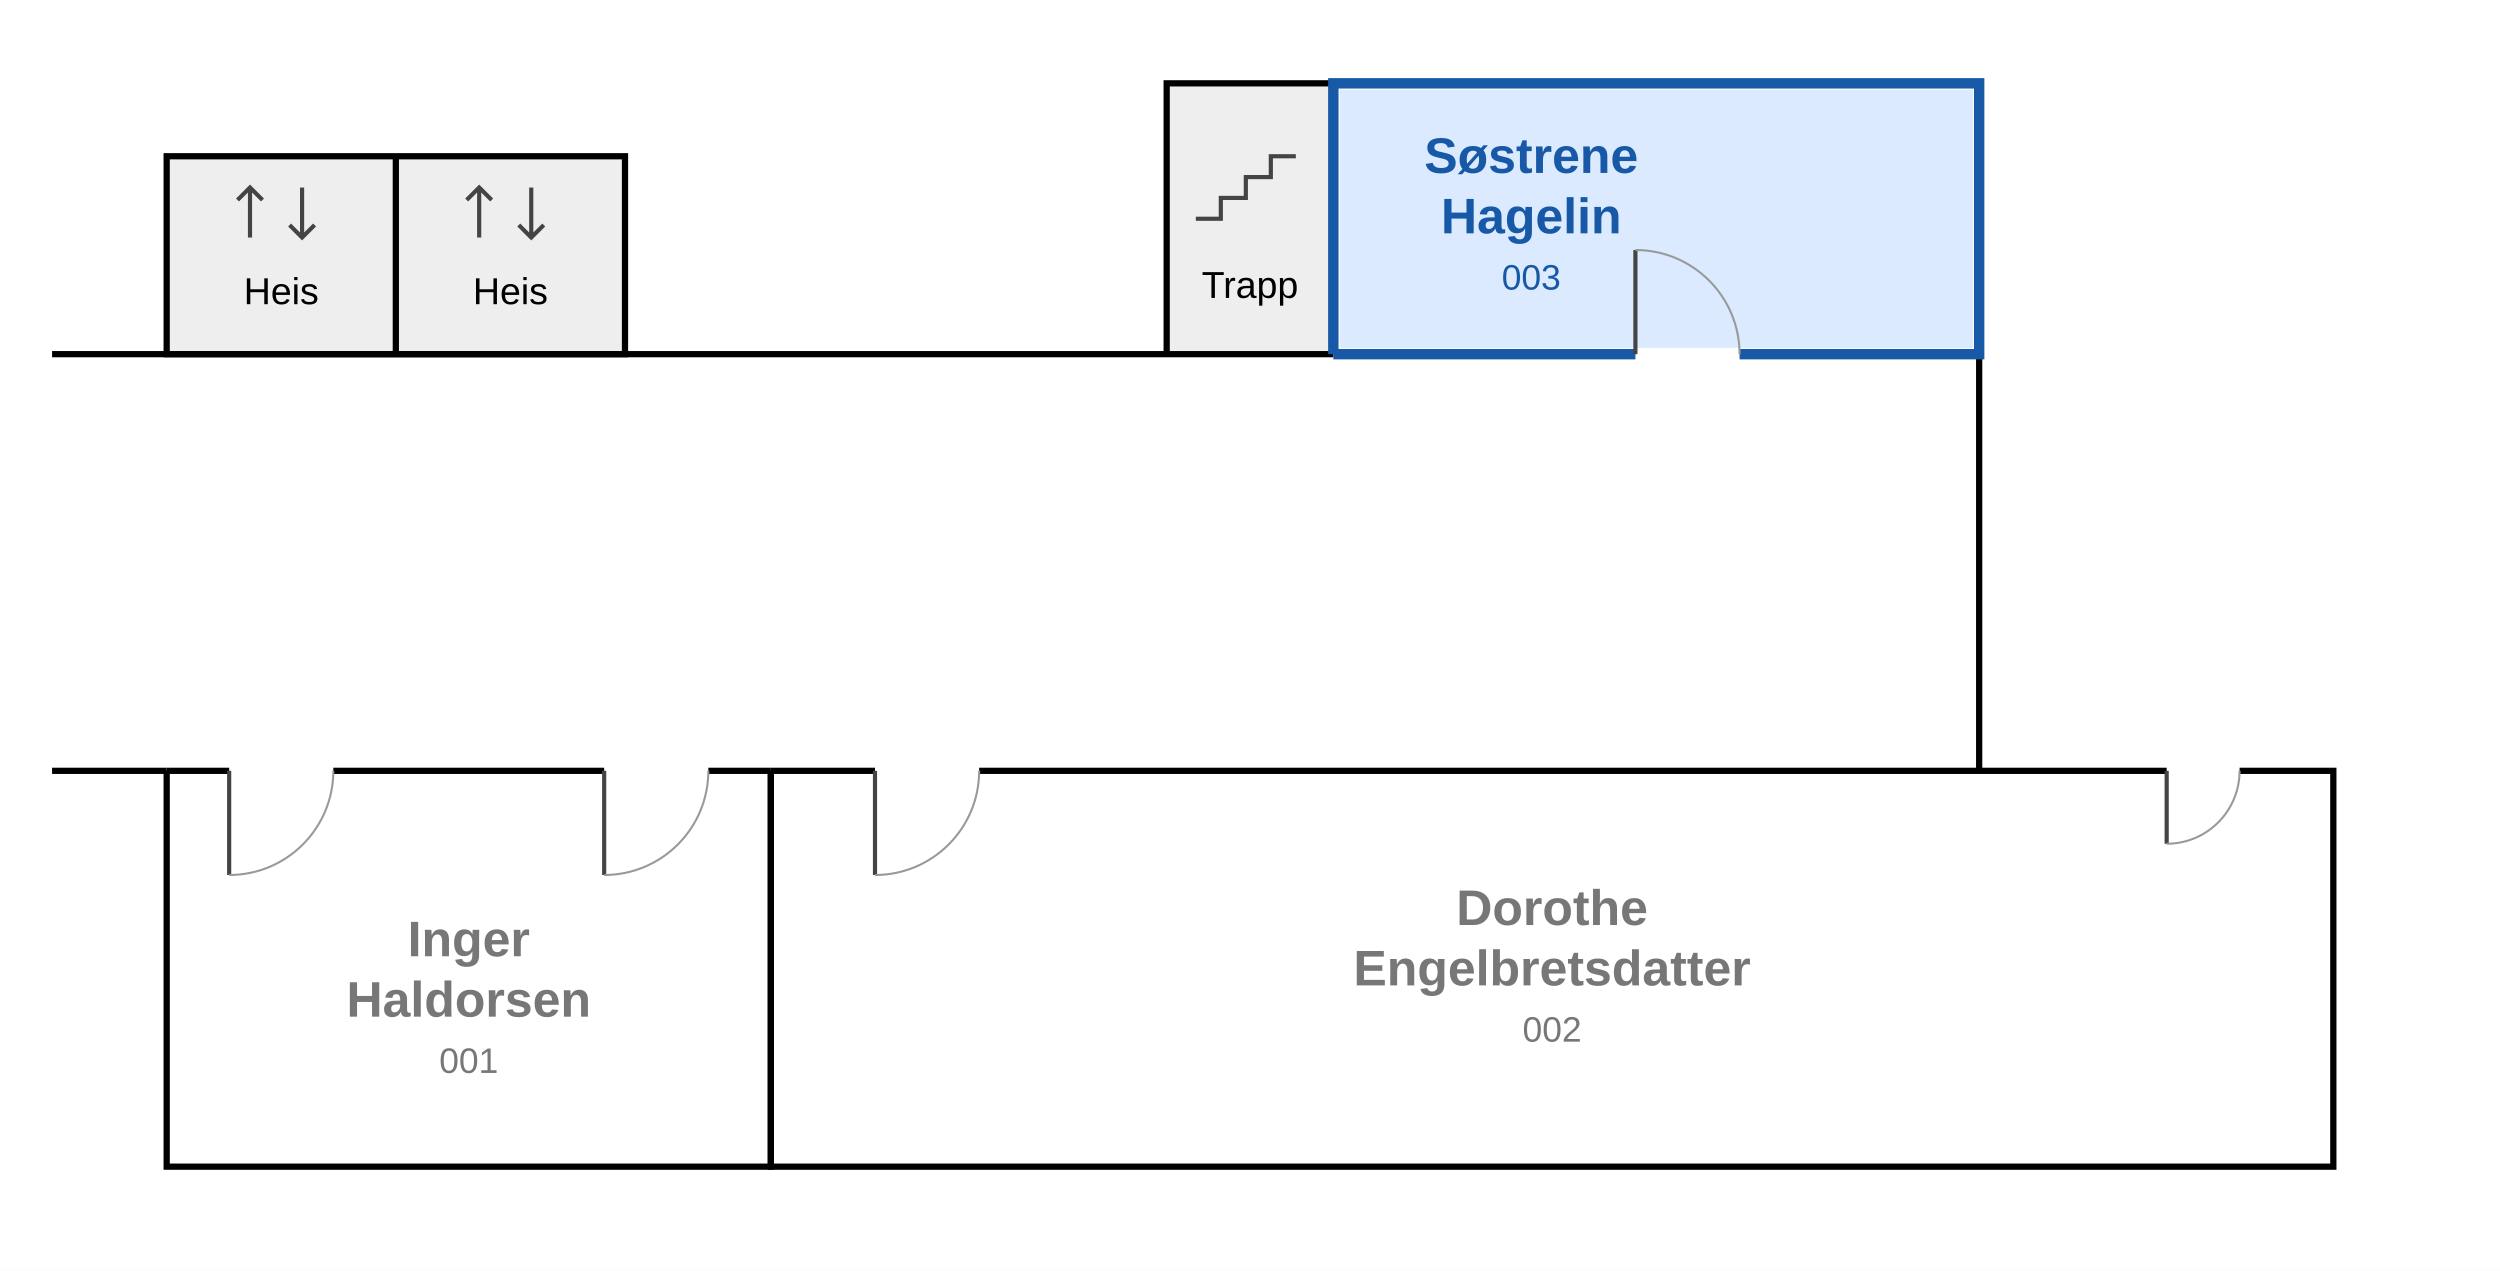
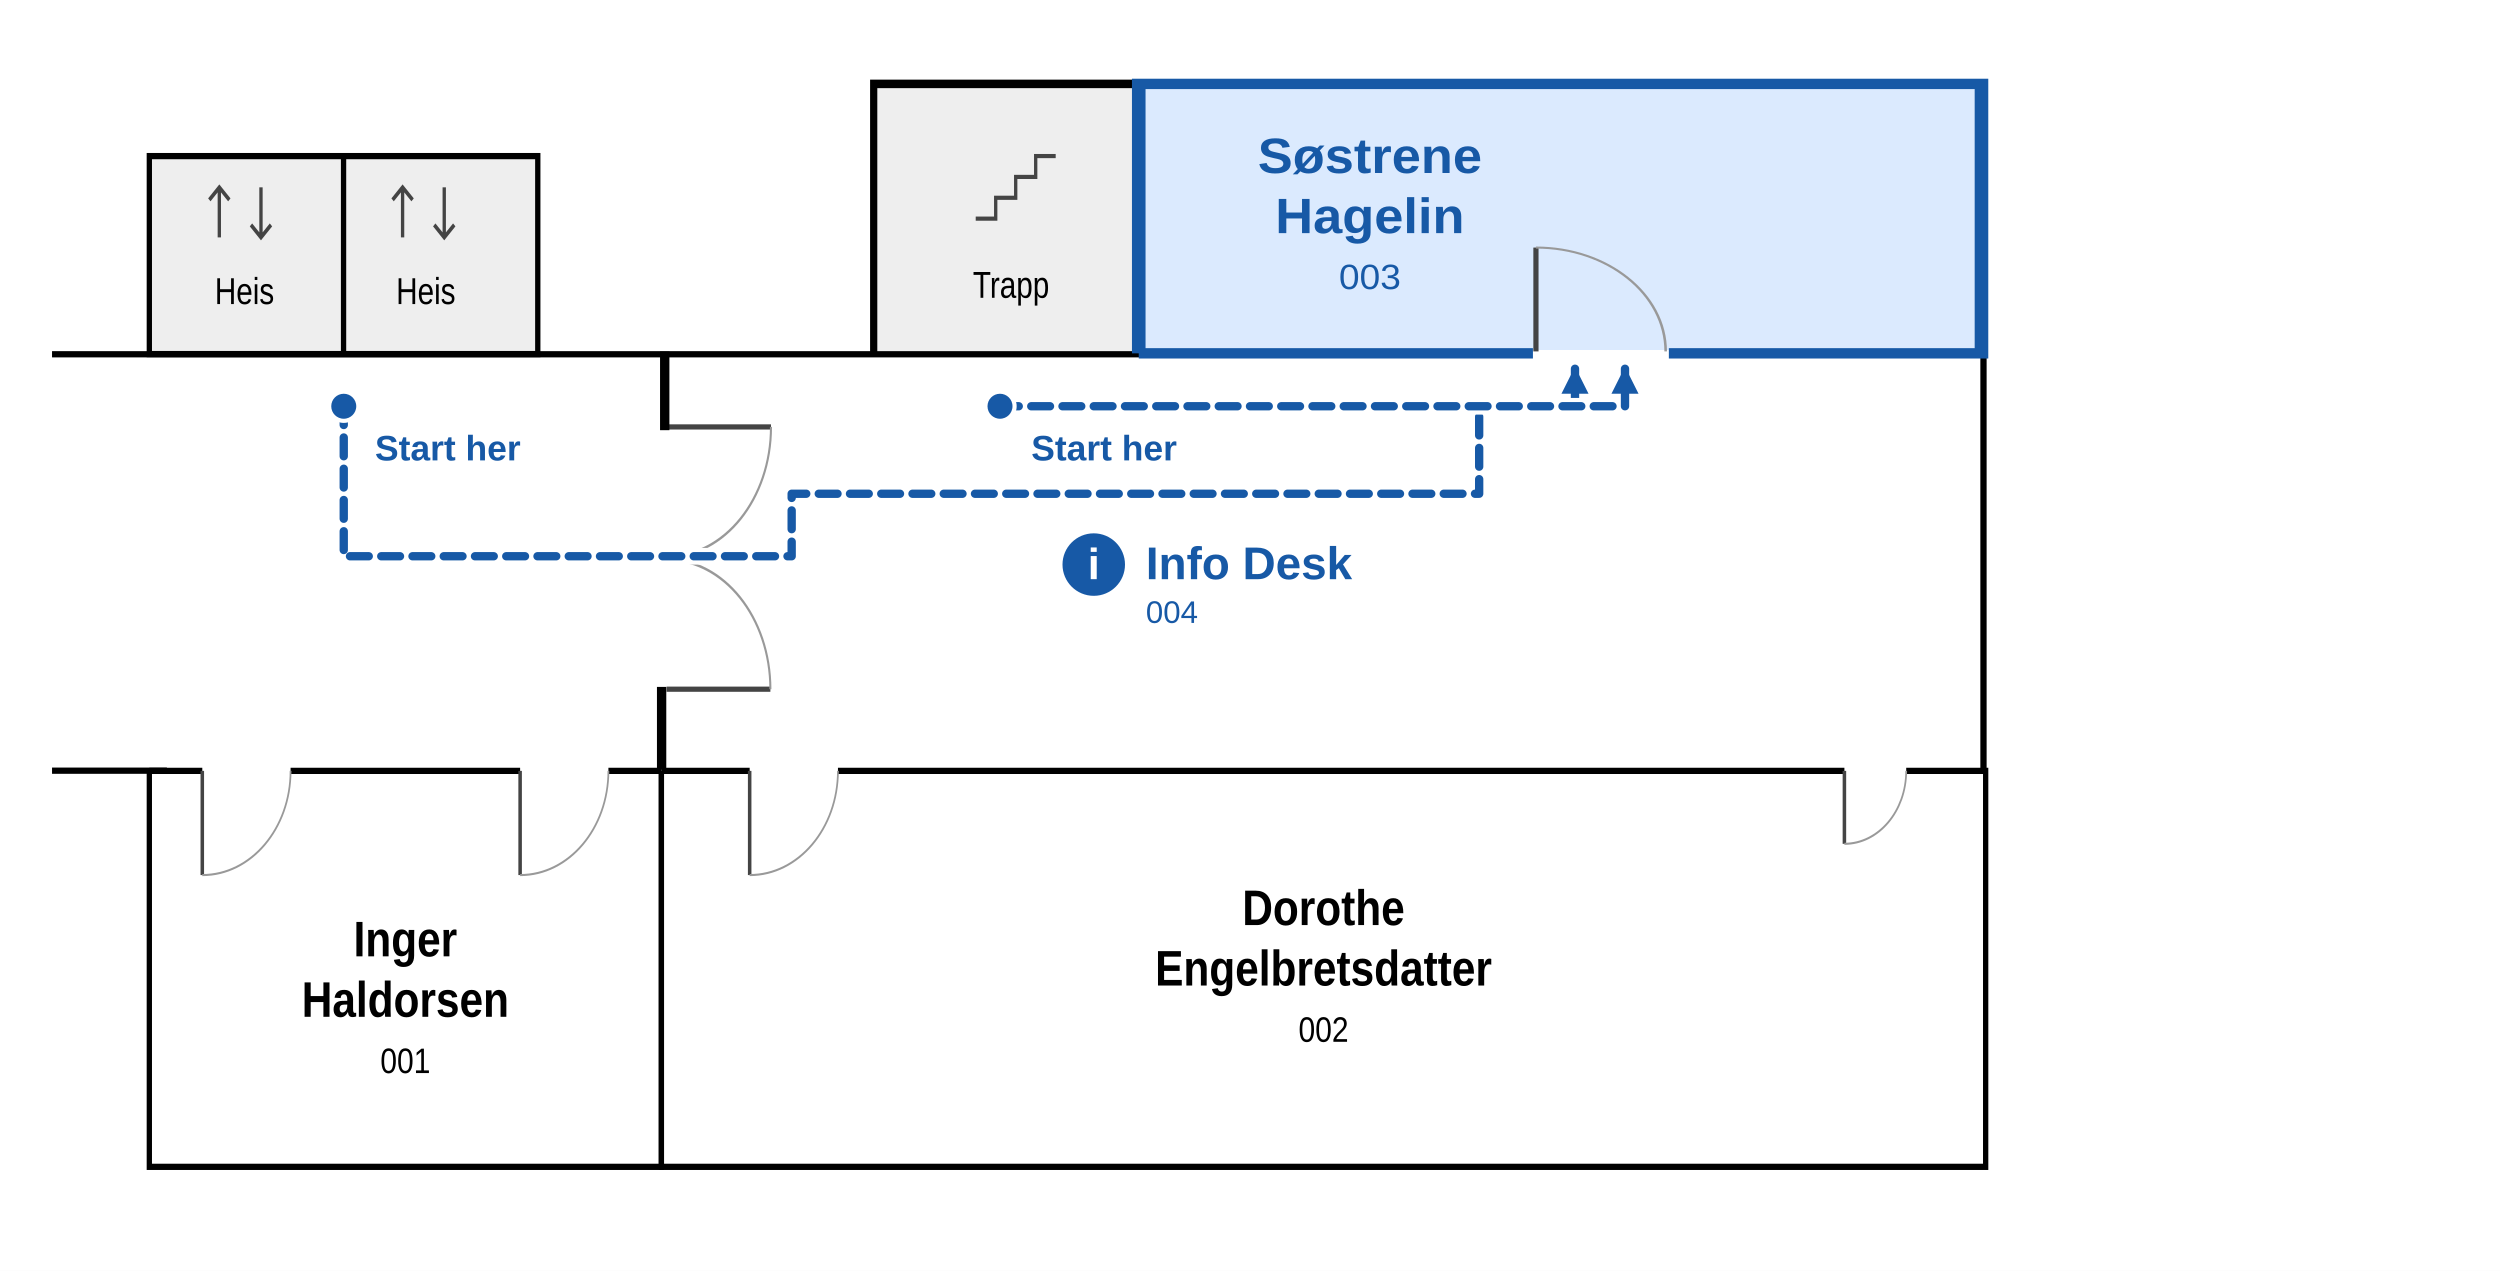
- <svg xmlns="http://www.w3.org/2000/svg" width="1200" height="610" viewBox="0 70 1200 610" role="img" aria-labelledby="t0-003-title t0-003-desc" lang="nb">
-   <rect width="1200" height="680" fill="white" />
-   <g font-family="Arial, Helvetica, sans-serif">
-     <rect x="643" y="113" width="304" height="124" fill="#dbeafe" />
-     <g fill="#eee" stroke="black" stroke-width="3">
-       <path d="M 80,240 V 145 H 300 V 240 Z M 190,145 V 240" />
-       <path d="M 560,240 V 110 H 640 V 240" />
+ <svg xmlns="http://www.w3.org/2000/svg" width="1200" height="610" viewBox="0 70 1200 610" role="img" aria-labelledby="t0-003-title t0-003-desc" lang="nb" version="1.1" id="t0-003-map">
+   <defs id="defs29">
+     <marker id="t0-003-route-arrow" markerUnits="userSpaceOnUse" markerWidth="13" markerHeight="13" viewBox="0 0 13 13" refX="12" refY="6.5" orient="auto">
+       <path d="M 0,0 L 13,6.5 L 0,13 Z" fill="#1759a6" />
+     </marker>
+   </defs>
+   <rect width="1200" height="680" fill="white" id="rect1" />
+   <rect id="t0-003-destination-fill" x="548" y="112" width="402" height="126" fill="#dbeafe" />
+   <g id="t0-overview-room-004" data-room-number="004" data-room-name="Info Desk" font-family="Arial, Helvetica, sans-serif">
+     <circle cx="525" cy="341" r="15" fill="#1759a6" />
+     <text x="525" y="348" fill="white" text-anchor="middle" font-size="21" font-weight="bold">i</text>
+     <text x="550" y="348" fill="#1759a6" font-size="22" font-weight="bold">Info Desk</text>
+     <text x="550" y="369" fill="#1759a6" font-size="15">004</text>
+   </g>
+   <g fill="none" id="g26-5" transform="matrix(0,-1.245391,-0.9969511,0,559.2046,1378.445)">
+     <path d="M 785,240 V 190" stroke="#444444" stroke-width="2" id="path25-6" />
+     <path d="M 835,240 A 50,50 0 0 0 785,190" stroke="#999999" stroke-width="1" id="path26-2" />
+   </g>
+   <g fill="none" id="g26-5-1" transform="matrix(0,1.245391,-0.9969511,0,559.4944,-702.6922)">
+     <path d="M 785,240 V 190" stroke="#444444" stroke-width="2" id="path25-6-2" />
+     <path d="M 835,240 A 50,50 0 0 0 785,190" stroke="#999999" stroke-width="1" id="path26-2-7" />
+   </g>
+   <g font-family="Arial, Helvetica, sans-serif" id="g27" transform="matrix(0.8475395,0,0,1.000323,3.873724,-0.1193917)">
+     <g fill="#eeeeee" stroke="#000000" stroke-width="3" id="g2">
+       <path d="m 80,240 v -95 h 220 v 95 z m 110,-95 v 95" id="path1" />
+       <path d="M 490.242,239.642 V 110.35 h 149.042 v 129.292" id="path2" style="stroke-width:4.084" />
+       <rect style="fill:#ffffff;stroke-width:3.079" id="rect30" width="2.217" height="34.626" x="370.783" y="240.35" />
+       <rect style="fill:#ffffff;stroke-width:3.124" id="rect30-9" width="2.16" height="36.597" x="369.051" y="401.266" />
    </g>
-     <g fill="none" stroke="black" stroke-width="3">
-       <path d="M 25,240 H 640 M 950,240 V 440 M 25,440 H 80" />
+     <g fill="none" stroke="#000000" stroke-width="3" id="g3" transform="matrix(1.182563,0,0,0.9990817,-4.665486,0.3122195)">
+       <path d="m 25,240 h 615 m 310,0 v 200 m -925,0 h 55" id="path3" />
    </g>
-     <g fill="none" stroke="#444" stroke-width="2">
-       <path d="M 120,184 V 160 M 114,166 L 120,160 L 126,166 M 145,160 V 184 M 139,178 L 145,184 L 151,178" />
-       <path d="M 230,184 V 160 M 224,166 L 230,160 L 236,166 M 255,160 V 184 M 249,178 L 255,184 L 261,178" />
-       <path d="M 574,175 H 586 V 165 H 598 V 155 H 610 V 145 H 622" />
+     <g fill="none" stroke="#444444" stroke-width="2" id="g6" transform="matrix(0.9435673,0,0,1.000844,6.413446,-0.1389957)">
+       <path d="m 120,184 v -24 m -6,6 6,-6 6,6 m 19,-6 v 24 m -6,-6 6,6 6,-6" id="path4" />
+       <path d="m 230,184 v -24 m -6,6 6,-6 6,6 m 19,-6 v 24 m -6,-6 6,6 6,-6" id="path5" />
+       <path d="m 574,175 h 12 v -10 h 12 v -10 h 12 v -10 h 12" id="path6" />
    </g>
-     <g text-anchor="middle" font-size="18">
-       <text x="135" y="216">Heis</text>
-       <text x="245" y="216">Heis</text>
-       <text x="600" y="213">Trapp</text>
+     <g text-anchor="middle" font-size="18px" id="g8" transform="matrix(0.933633,0,0,1,7.862648,0)">
+       <text x="135" y="216" id="text6">Heis</text>
+       <text x="245" y="216" id="text7">Heis</text>
+       <text x="600" y="213" id="text8">Trapp</text>
    </g>
-     <g id="t0-003-room-001" data-room-number="001" data-room-name="Inger Haldorsen">
-       <path d="M 80,440 V 630 H 370 V 440 M 80,440 H 110 M 160,440 H 290 M 340,440 H 370" fill="none" stroke="black" stroke-width="3" />
-       <g text-anchor="middle" fill="#777">
-         <text x="225" y="529" font-size="24" font-weight="bold">Inger</text>
-         <text x="225" y="558" font-size="24" font-weight="bold">Haldorsen</text>
-         <text x="225" y="585" font-size="17">001</text>
+     <g id="t0-overview-room-001" data-room-number="001" data-room-name="Inger Haldorsen">
+       <path d="M 80,440 V 630 H 370 V 440 m -290,0 h 30 m 50,0 h 130 m 50,0 h 30" fill="none" stroke="#000000" stroke-width="3" id="path8" />
+       <g text-anchor="middle" fill="#000000" id="g11">
+         <text x="225" y="529" font-size="24px" font-weight="bold" id="text9">Inger</text>
+         <text x="225" y="558" font-size="24px" font-weight="bold" id="text10">Haldorsen</text>
+         <text x="225" y="585" font-size="17px" id="text11">001</text>
      </g>
    </g>
-     <g id="t0-003-room-002" data-room-number="002" data-room-name="Dorothe Engelbretsdatter">
-       <path d="M 370,440 V 630 H 1120 V 440 H 1075 M 1040,440 H 470 M 420,440 H 370" fill="none" stroke="black" stroke-width="3" />
-       <g text-anchor="middle" fill="#777">
-         <text x="745" y="514" font-size="24" font-weight="bold">Dorothe</text>
-         <text x="745" y="543" font-size="24" font-weight="bold">Engelbretsdatter</text>
-         <text x="745" y="570" font-size="17">002</text>
+     <g id="t0-overview-room-002" data-room-number="002" data-room-name="Dorothe Engelbretsdatter">
+       <path d="m 370,440 v 190 h 750 V 440 h -45 m -35,0 H 470 m -50,0 h -50" fill="none" stroke="#000000" stroke-width="3" id="path11" />
+       <g text-anchor="middle" fill="#000000" id="g14">
+         <text x="745" y="514" font-size="24px" font-weight="bold" id="text12">Dorothe</text>
+         <text x="745" y="543" font-size="24px" font-weight="bold" id="text13">Engelbretsdatter</text>
+         <text x="745" y="570" font-size="17px" id="text14">002</text>
      </g>
    </g>
-     <g id="t0-003-room-003" data-room-number="003" data-room-name="Søstrene Hagelin">
-       <path d="M 640,240 V 110 H 950 V 240 H 835 M 785,240 H 640" fill="none" stroke="#1759a6" stroke-width="5" />
-       <g text-anchor="middle" fill="#1759a6">
-         <text x="735" y="153" font-size="24" font-weight="bold">Søstrene</text>
-         <text x="735" y="182" font-size="24" font-weight="bold">Hagelin</text>
-         <text x="735" y="209" font-size="17">003</text>
+     <g id="t0-overview-room-003" data-room-number="003" data-room-name="Søstrene Hagelin" transform="matrix(1.539598,0,0,0.9945215,-344.9866,0.9587381)">
+       <path d="M 640,240 V 110 H 950 V 240 H 835 m -50,0 H 640" fill="none" stroke="#1759a6" stroke-width="5" id="path14" />
+       <g text-anchor="middle" fill="#1759a6" id="g17" transform="matrix(0.8645483,0,0,1,92.695,0)">
+         <text x="758.863" y="147.463" font-size="23.131px" font-weight="bold" id="text15" transform="scale(0.9638104,1.037548)" style="stroke-width:0.964">Søstrene</text>
+         <text x="758.863" y="175.413" font-size="23.131px" font-weight="bold" id="text16" transform="scale(0.9638104,1.037548)" style="stroke-width:0.964">Hagelin</text>
+         <text x="758.863" y="201.436" font-size="16.385px" id="text17" transform="scale(0.9638104,1.037548)" style="stroke-width:0.964">003</text>
      </g>
    </g>
-     <g fill="none">
-       <path d="M 110,440 v 50" stroke="#444" stroke-width="2" />
-       <path d="M 160,440 A 50,50 0 0 1 110,490" stroke="#999" stroke-width="1" />
+     <g fill="none" id="g18">
+       <path d="m 110,440 v 50" stroke="#444444" stroke-width="2" id="path17" />
+       <path d="m 160,440 a 50,50 0 0 1 -50,50" stroke="#999999" stroke-width="1" id="path18" />
    </g>
-     <g fill="none">
-       <path d="M 290,440 v 50" stroke="#444" stroke-width="2" />
-       <path d="M 340,440 A 50,50 0 0 1 290,490" stroke="#999" stroke-width="1" />
+     <g fill="none" id="g20">
+       <path d="m 290,440 v 50" stroke="#444444" stroke-width="2" id="path19" />
+       <path d="m 340,440 a 50,50 0 0 1 -50,50" stroke="#999999" stroke-width="1" id="path20" />
    </g>
-     <g fill="none">
-       <path d="M 420,440 v 50" stroke="#444" stroke-width="2" />
-       <path d="M 470,440 A 50,50 0 0 1 420,490" stroke="#999" stroke-width="1" />
+     <g fill="none" id="g22">
+       <path d="m 420,440 v 50" stroke="#444444" stroke-width="2" id="path21" />
+       <path d="m 470,440 a 50,50 0 0 1 -50,50" stroke="#999999" stroke-width="1" id="path22" />
    </g>
-     <g fill="none">
-       <path d="M 1040,440 v 35" stroke="#444" stroke-width="2" />
-       <path d="M 1075,440 A 35,35 0 0 1 1040,475" stroke="#999" stroke-width="1" />
+     <g fill="none" id="g24">
+       <path d="m 1040,440 v 35" stroke="#444444" stroke-width="2" id="path23" />
+       <path d="m 1075,440 a 35,35 0 0 1 -35,35" stroke="#999999" stroke-width="1" id="path24" />
    </g>
-     <g fill="none">
-       <path d="M 785,240 v -50" stroke="#444" stroke-width="2" />
-       <path d="M 835,240 A 50,50 0 0 0 785,190" stroke="#999" stroke-width="1" />
+     <g fill="none" id="g26" transform="matrix(1.469419,0,0,0.9966295,-288.1883,-0.4688986)">
+       <path d="M 785,240 V 190" stroke="#444444" stroke-width="2" id="path25" />
+       <path d="M 835,240 A 50,50 0 0 0 785,190" stroke="#999999" stroke-width="1" id="path26" />
    </g>
  </g>
+   <g id="t0-003-routes" pointer-events="none" font-family="Arial, Helvetica, sans-serif">
+     <path d="M 165,265 V 337 H 380 V 307 H 710 V 265 H 756 V 247" fill="none" stroke="white" stroke-width="8" stroke-linejoin="round" stroke-linecap="round" />
+     <path d="M 165,265 V 337 H 380 V 307 H 710 V 265 H 756 V 247" fill="none" stroke="#1759a6" stroke-width="4" stroke-dasharray="9 6" stroke-linejoin="round" stroke-linecap="round" marker-end="url(#t0-003-route-arrow)" />
+     <path d="M 480,265 H 780 V 247" fill="none" stroke="white" stroke-width="8" stroke-linejoin="round" stroke-linecap="round" />
+     <path d="M 480,265 H 780 V 247" fill="none" stroke="#1759a6" stroke-width="4" stroke-dasharray="9 6" stroke-linejoin="round" stroke-linecap="round" marker-end="url(#t0-003-route-arrow)" />
+     <circle cx="165" cy="265" r="7" fill="#1759a6" stroke="white" stroke-width="2" />
+     <text x="180" y="291" fill="#1759a6" font-size="17" font-weight="bold" stroke="white" stroke-width="3" paint-order="stroke fill">Start her</text>
+     <circle cx="480" cy="265" r="7" fill="#1759a6" stroke="white" stroke-width="2" />
+     <text x="495" y="291" fill="#1759a6" font-size="17" font-weight="bold" stroke="white" stroke-width="3" paint-order="stroke fill">Start her</text>
+   </g>
+   <g id="room-targets" fill="transparent" stroke="none">
+     <rect data-room-target="001" x="69.286" y="441.403" width="251.821" height="190" id="rect27" style="stroke-width:0.932" />
+     <rect data-room-target="002" x="319.616" y="439.686" width="633.554" height="190" id="rect28" style="stroke-width:0.919" />
+     <rect data-room-target="003" x="546.461" y="110.954" width="405.448" height="130" id="rect29" style="stroke-width:1.144" />
+     <rect data-room-target="004" x="500" y="300" width="250" height="110" />
+   </g>
</svg>
